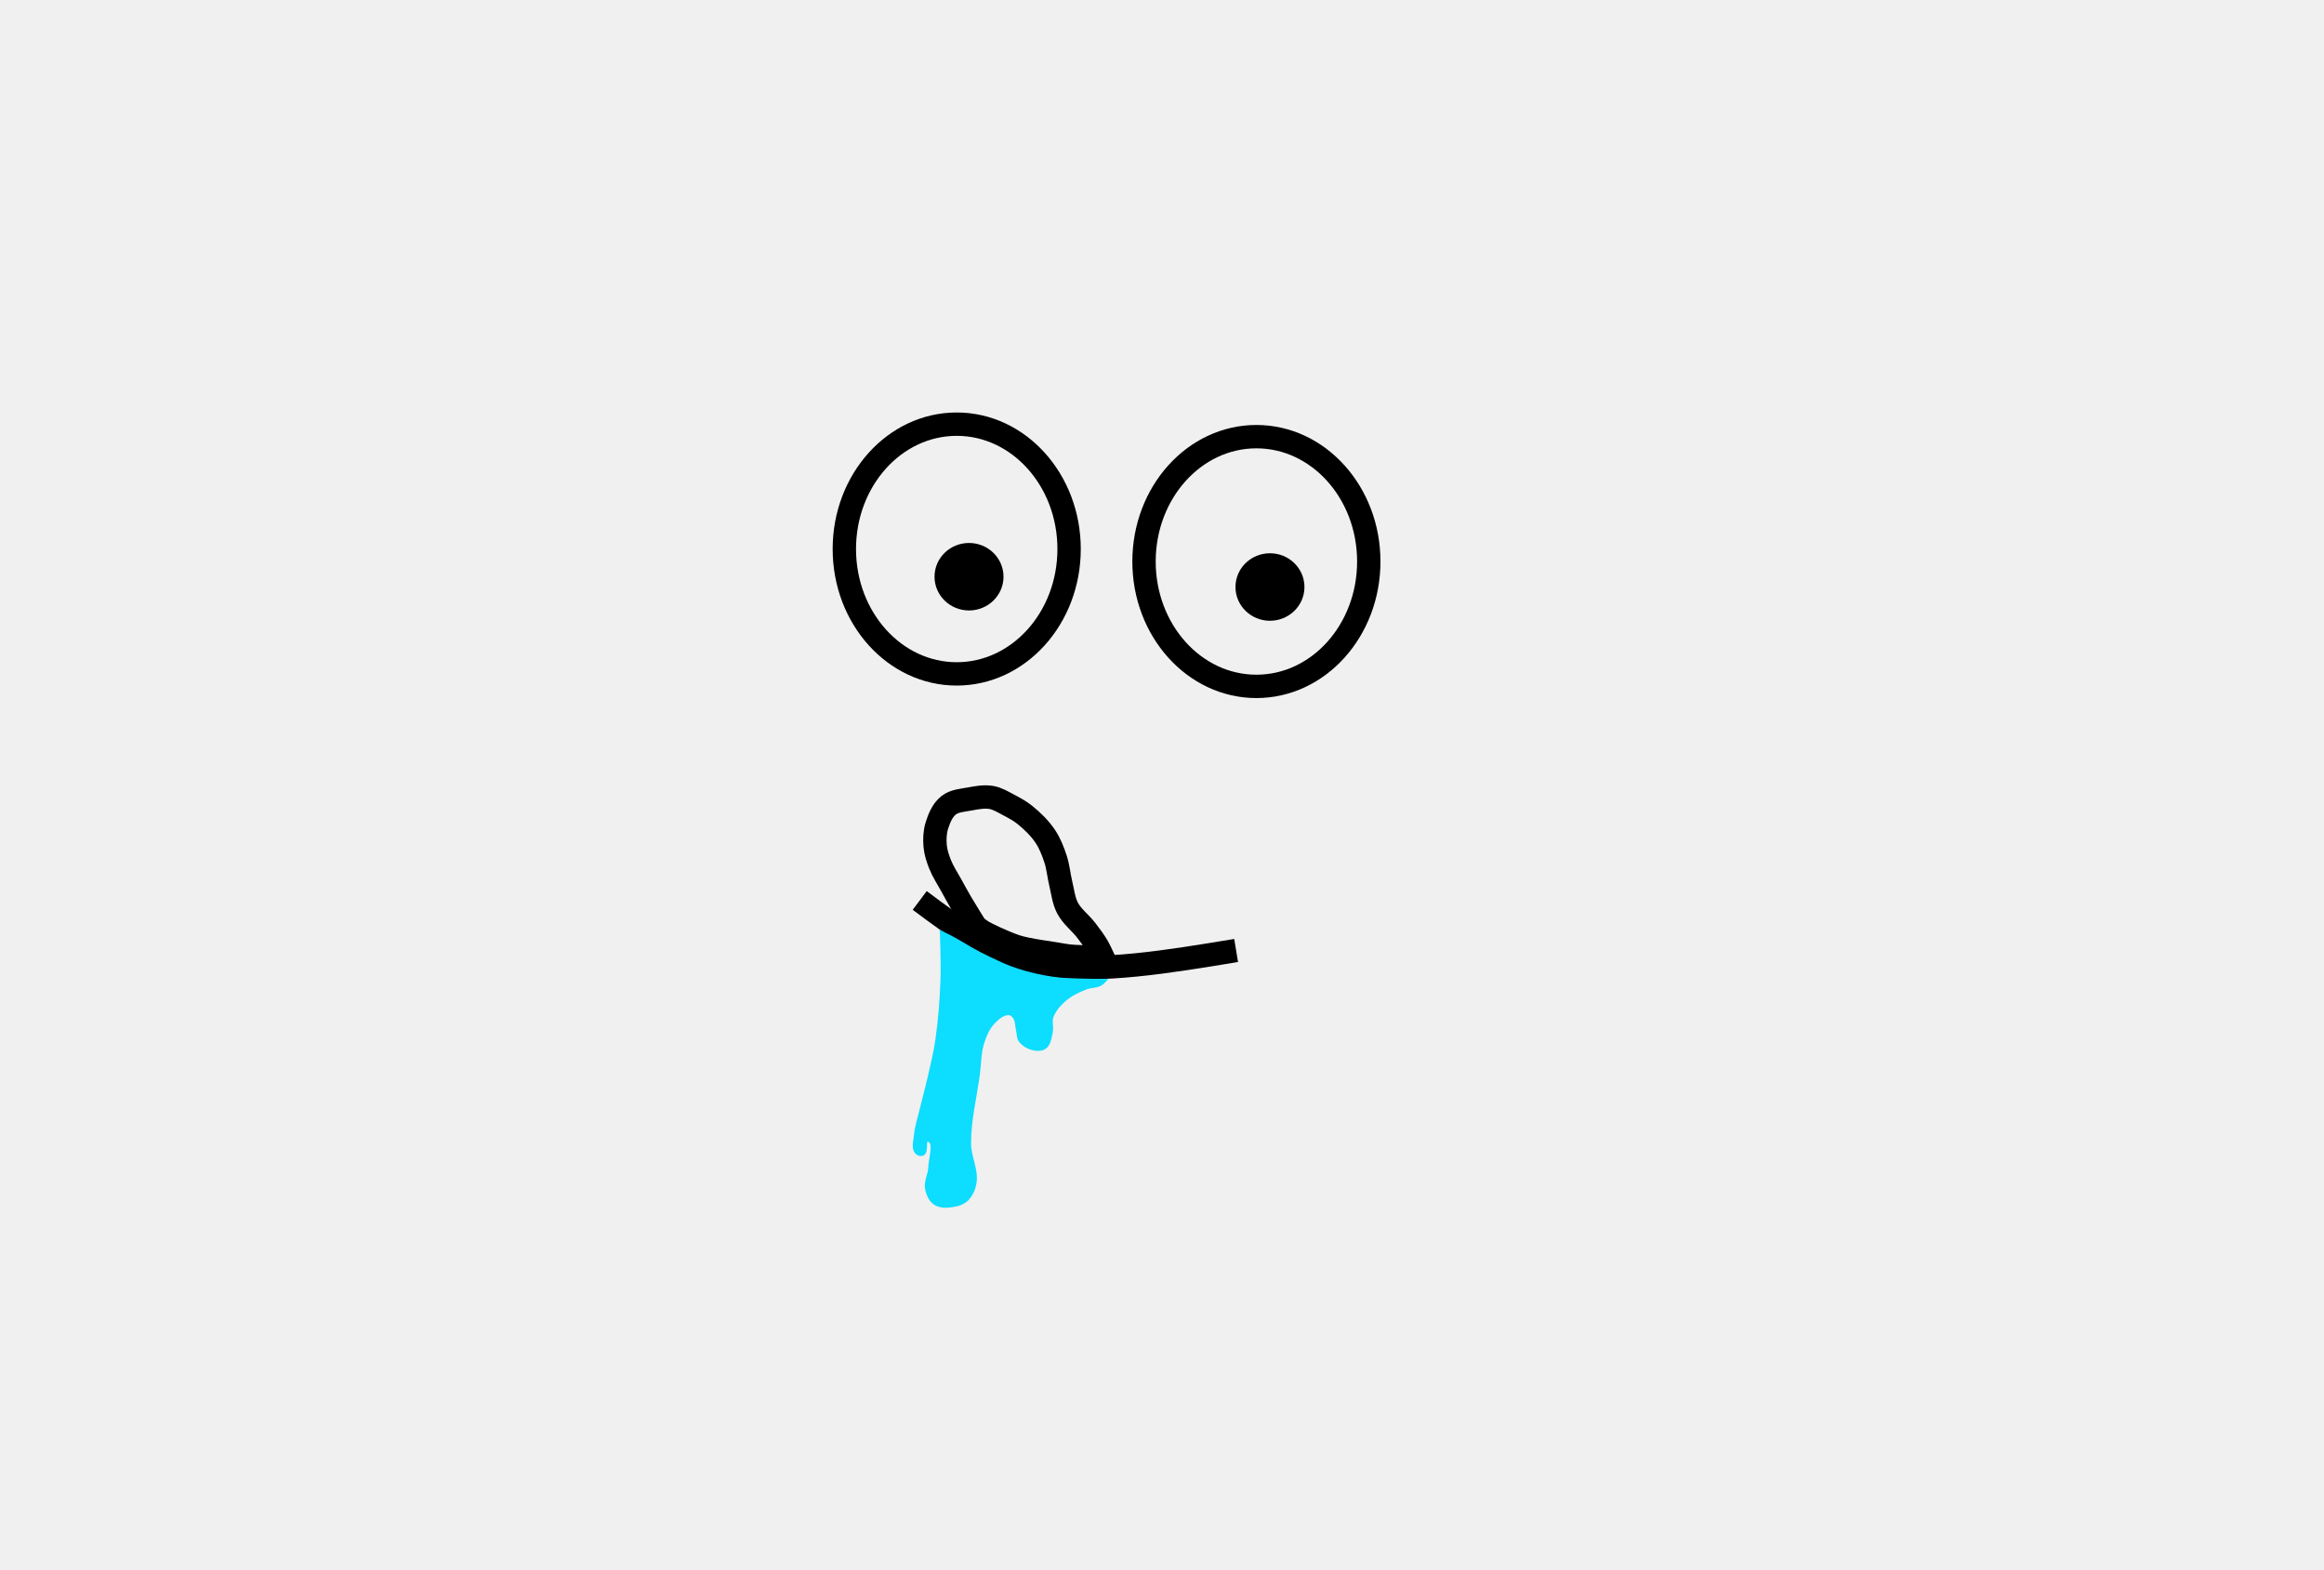
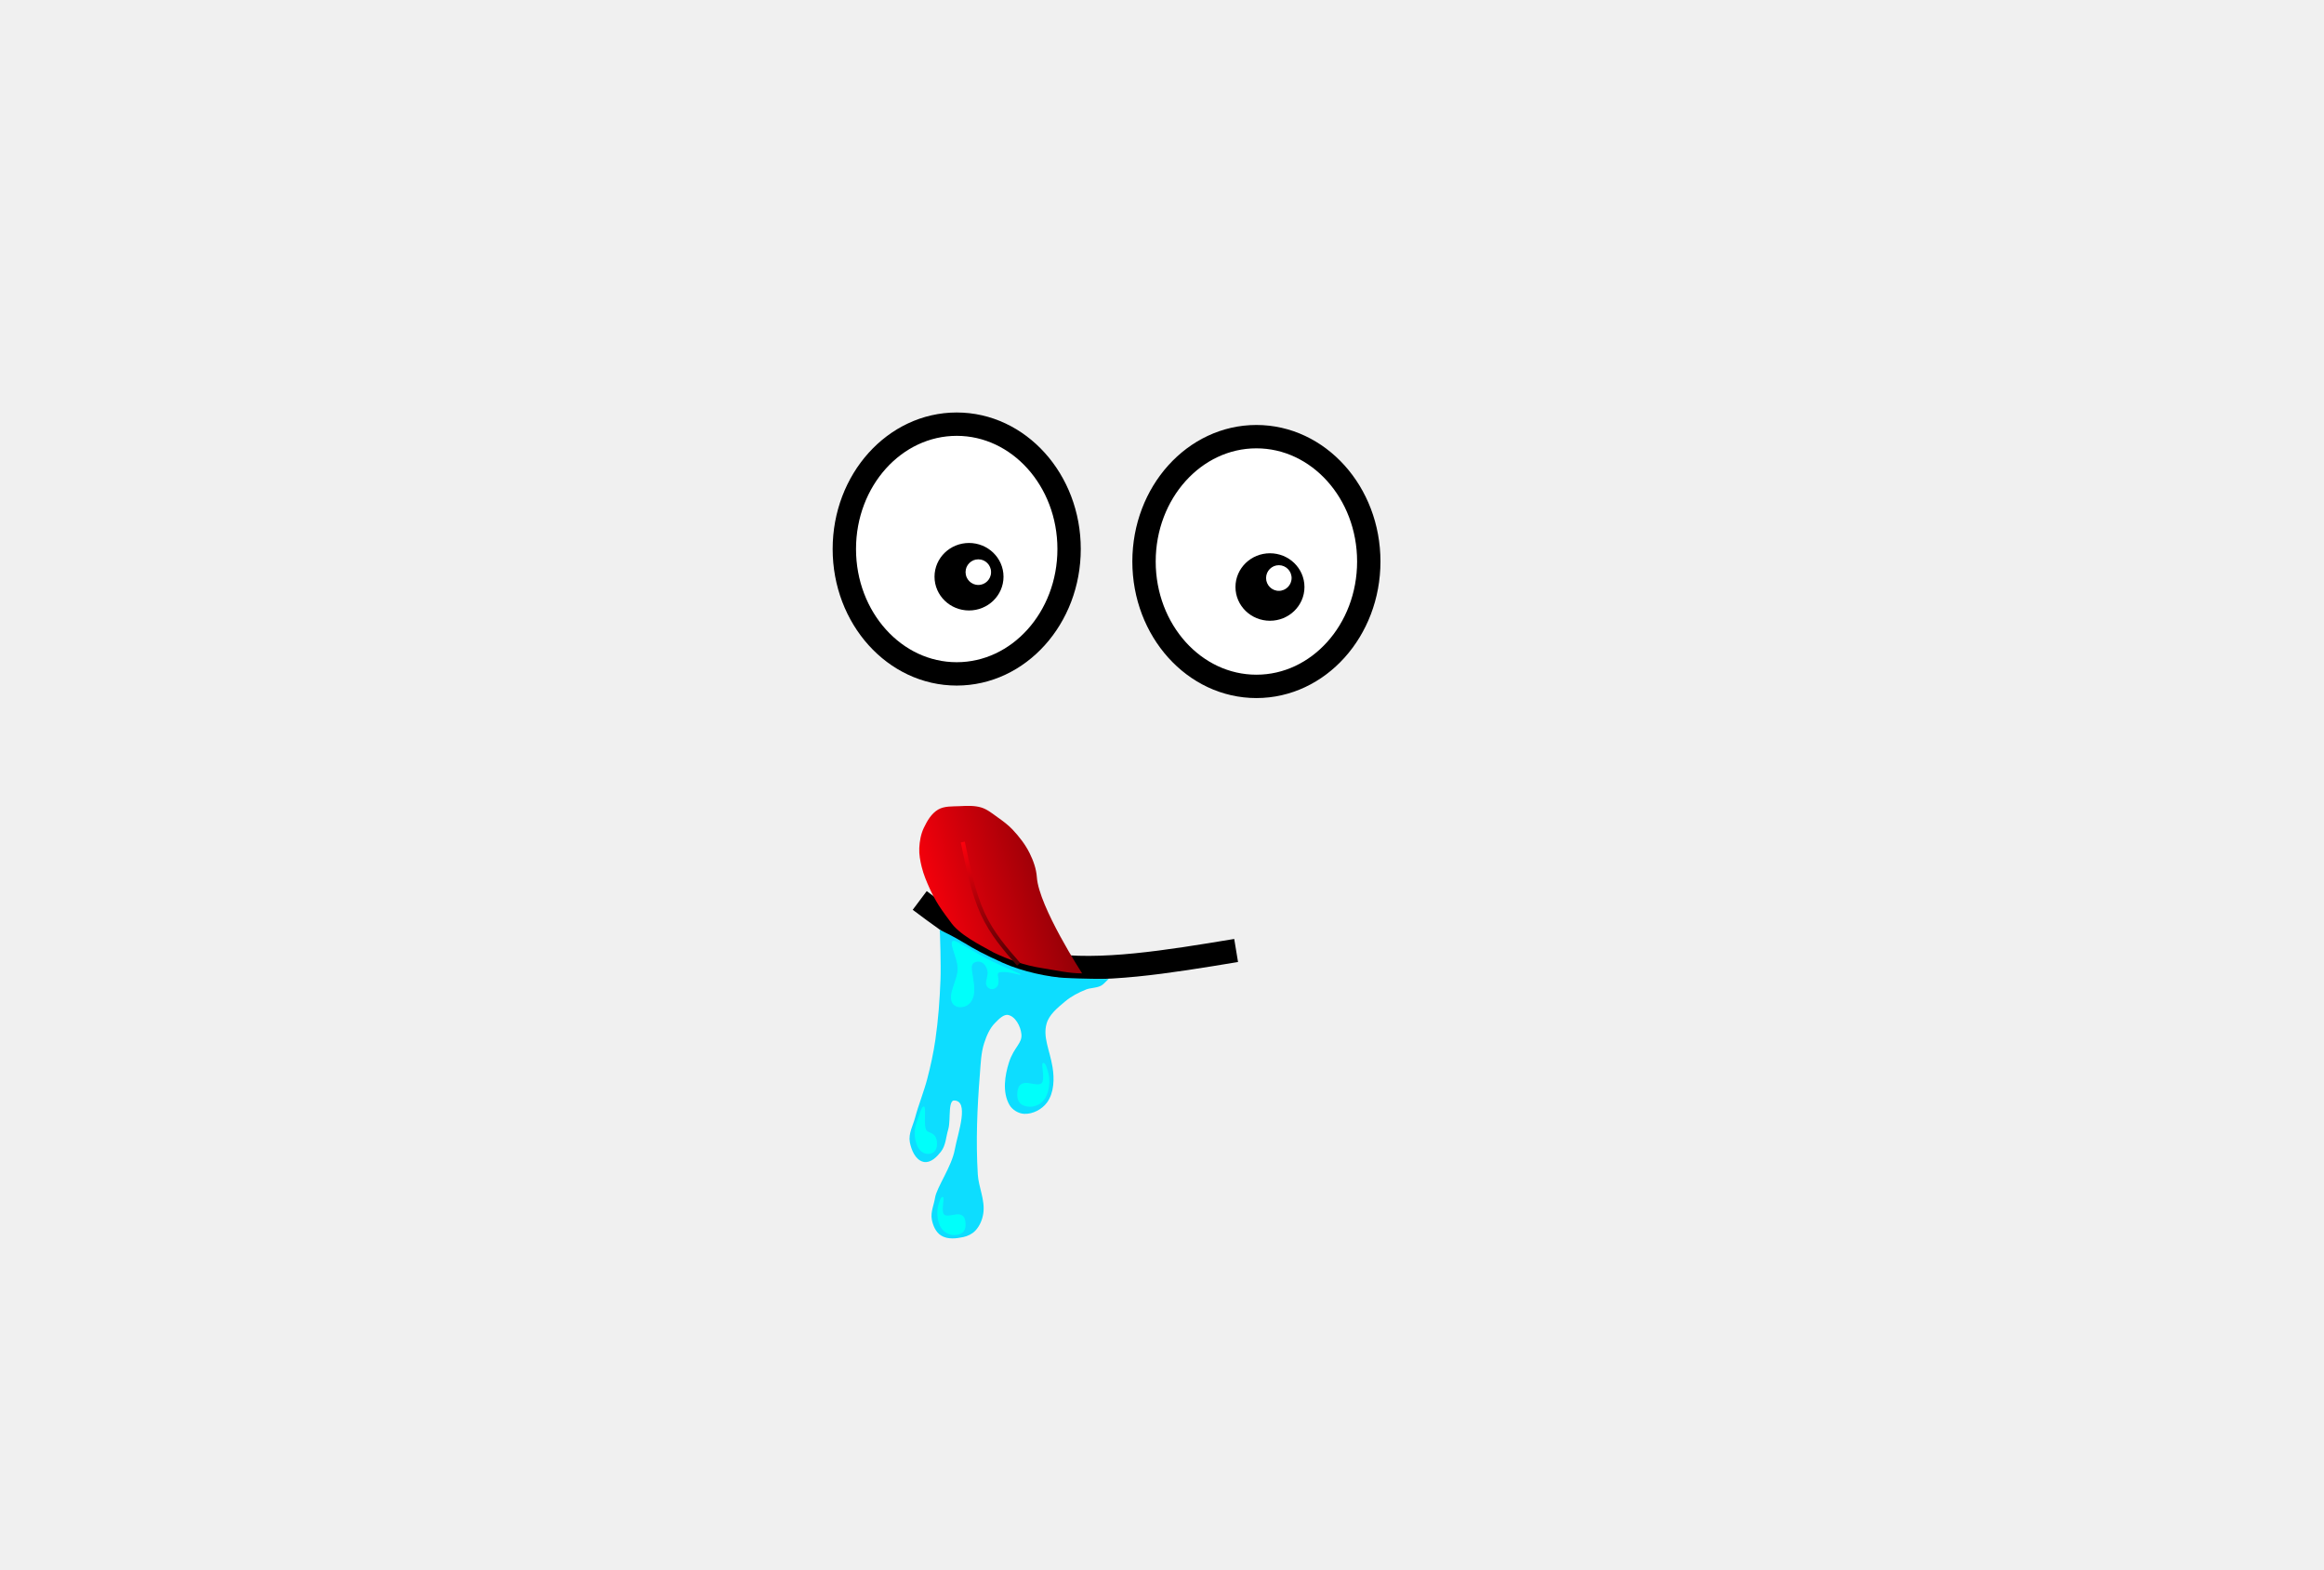
- <svg xmlns="http://www.w3.org/2000/svg" width="564" height="381" viewBox="0 0 149.225 100.806" version="1.1" id="svg6733">
+ <svg xmlns="http://www.w3.org/2000/svg" xmlns:xlink="http://www.w3.org/1999/xlink" width="564" height="381" viewBox="0 0 149.225 100.806" version="1.1" id="svg6733">
  <defs id="defs6727">
-     </defs>
+     <linearGradient id="linearGradient4506">
+       <stop style="stop-color:#ff000c;stop-opacity:1" offset="0" id="stop4502" />
+       <stop style="stop-color:#000000;stop-opacity:1" offset="1" id="stop4504" />
+     </linearGradient>
+     <linearGradient xlink:href="#linearGradient4506" id="linearGradient4510" gradientUnits="userSpaceOnUse" x1="58.523" y1="253.32" x2="79.484" y2="247.774" />
+     <linearGradient xlink:href="#linearGradient4506" id="linearGradient4518" x1="61.809" y1="250.189" x2="66.744" y2="261.198" gradientUnits="userSpaceOnUse" />
+   </defs>
  <g id="layer1" transform="translate(0,-196.1937)">
-     <ellipse style="opacity:1;fill:none;fill-opacity:1;stroke:#000000;stroke-width:1.5;stroke-miterlimit:4;stroke-dasharray:none;stroke-opacity:1" id="path7293" cx="61.431" cy="231.449" rx="7.216" ry="8.018" />
-     <ellipse style="opacity:1;fill:none;fill-opacity:1;stroke:#000000;stroke-width:1.5;stroke-miterlimit:4;stroke-dasharray:none;stroke-opacity:1" id="path7293-6" cx="80.674" cy="232.251" rx="7.216" ry="8.018" />
+     <ellipse style="opacity:1;fill:#ffffff;fill-opacity:1;stroke:#000000;stroke-width:1.5;stroke-miterlimit:4;stroke-dasharray:none;stroke-opacity:1" id="path7293" cx="61.431" cy="231.449" rx="7.216" ry="8.018" />
+     <ellipse style="opacity:1;fill:#ffffff;fill-opacity:1;stroke:#000000;stroke-width:1.5;stroke-miterlimit:4;stroke-dasharray:none;stroke-opacity:1" id="path7293-6" cx="80.674" cy="232.251" rx="7.216" ry="8.018" />
    <ellipse style="opacity:1;fill:#000000;fill-opacity:1;stroke:#000000;stroke-width:1.5;stroke-miterlimit:4;stroke-dasharray:none;stroke-opacity:1" id="path7310" cx="62.221" cy="233.227" rx="1.465" ry="1.417" />
    <ellipse style="opacity:1;fill:#000000;fill-opacity:1;stroke:#000000;stroke-width:1.5;stroke-miterlimit:4;stroke-dasharray:none;stroke-opacity:1" id="path7310-3" cx="81.545" cy="233.888" rx="1.465" ry="1.417" />
    <path style="fill:none;stroke:#000000;stroke-width:1.5;stroke-linecap:butt;stroke-linejoin:miter;stroke-miterlimit:4;stroke-dasharray:none;stroke-opacity:1" d="m 59.056,254.015 c 2.394,1.795 4.788,3.591 8.174,4.126 3.386,0.535 7.764,-0.189 12.142,-0.913" id="path7327" />
-     <path style="fill:none;stroke:#000000;stroke-width:1.5;stroke-linecap:butt;stroke-linejoin:miter;stroke-miterlimit:4;stroke-dasharray:none;stroke-opacity:1" d="m 62.647,255.693 c 0,0 -0.637,-1.016 -0.94,-1.534 -0.22,-0.376 -0.43,-0.758 -0.639,-1.141 -0.24,-0.439 -0.522,-0.858 -0.706,-1.323 -0.15,-0.381 -0.282,-0.778 -0.317,-1.186 -0.038,-0.44 -0.017,-0.899 0.117,-1.32 0.151,-0.473 0.361,-0.979 0.752,-1.286 0.365,-0.288 0.879,-0.317 1.336,-0.401 0.461,-0.085 0.941,-0.179 1.403,-0.1 0.401,0.068 0.759,0.296 1.119,0.484 0.366,0.191 0.732,0.391 1.052,0.651 0.483,0.393 0.938,0.837 1.286,1.353 0.301,0.446 0.5,0.959 0.668,1.47 0.167,0.508 0.207,1.05 0.334,1.57 0.129,0.528 0.182,1.089 0.434,1.57 0.29,0.553 0.822,0.942 1.203,1.437 0.241,0.313 0.48,0.63 0.685,0.969 0.139,0.23 0.367,0.718 0.367,0.718 v 0 c 0,0 -1.687,0.067 -2.472,-0.084 -0.785,-0.15 -2.339,-0.317 -3.124,-0.585 -0.785,-0.267 -1.888,-0.802 -2.105,-0.935 -0.217,-0.134 -0.455,-0.329 -0.455,-0.329 z" id="path7333" />
-     <path style="fill:#0dddff;fill-opacity:1;stroke:#0dddff;stroke-width:0.265;stroke-linecap:butt;stroke-linejoin:miter;stroke-miterlimit:4;stroke-dasharray:none;stroke-opacity:1" d="m 60.488,256.144 c 0,0 0.07,1.983 0.033,2.974 -0.048,1.295 -0.144,2.592 -0.331,3.874 -0.123,0.844 -0.33,1.673 -0.52,2.504 -0.159,0.696 -0.357,1.383 -0.52,2.079 -0.118,0.502 -0.286,0.998 -0.331,1.512 -0.031,0.361 -0.182,0.806 0.047,1.087 0.082,0.101 0.264,0.156 0.378,0.095 0.28,-0.15 0.004,-0.937 0.319,-0.898 0.597,0.074 0.19,1.195 0.173,1.796 -0.013,0.453 -0.289,0.899 -0.206,1.345 0.066,0.356 0.232,0.751 0.54,0.942 0.376,0.233 0.892,0.172 1.324,0.078 0.262,-0.057 0.525,-0.183 0.709,-0.378 0.26,-0.278 0.419,-0.663 0.472,-1.039 0.117,-0.82 -0.347,-1.631 -0.355,-2.46 -0.013,-1.508 0.368,-2.994 0.567,-4.488 0.09,-0.678 0.071,-1.382 0.283,-2.032 0.155,-0.476 0.36,-0.964 0.709,-1.323 0.266,-0.273 0.611,-0.574 0.992,-0.567 0.149,0.003 0.291,0.116 0.378,0.236 0.191,0.263 0.157,0.63 0.236,0.945 0.047,0.189 0.026,0.41 0.142,0.567 0.197,0.268 0.525,0.451 0.85,0.52 0.233,0.049 0.521,0.052 0.709,-0.095 0.268,-0.208 0.306,-0.613 0.378,-0.945 0.07,-0.324 -0.064,-0.68 0.047,-0.992 0.151,-0.424 0.466,-0.788 0.803,-1.087 0.393,-0.349 0.882,-0.584 1.37,-0.78 0.301,-0.121 0.654,-0.092 0.945,-0.236 0.09,-0.045 0.236,-0.189 0.236,-0.189 0,0 -1.312,-0.009 -2.415,-0.059 -1.102,-0.05 -2.862,-0.419 -4.115,-0.987 -1.253,-0.568 -1.771,-0.852 -2.489,-1.286 -0.718,-0.434 -1.361,-0.736 -1.361,-0.736 z" id="path7335" />
+     <path style="fill:url(#linearGradient4510);fill-opacity:1;stroke:#ff0d16;stroke-width:0;stroke-linecap:butt;stroke-linejoin:miter;stroke-miterlimit:4;stroke-dasharray:none;stroke-opacity:1;fill-rule:nonzero" d="m 61.013,255.366 c 0,0 -0.512,-0.675 -0.735,-1.034 -0.212,-0.341 -0.407,-0.695 -0.573,-1.062 -0.206,-0.455 -0.403,-0.92 -0.522,-1.406 -0.098,-0.397 -0.175,-0.809 -0.156,-1.218 0.021,-0.441 0.103,-0.893 0.292,-1.292 0.213,-0.449 0.489,-0.922 0.917,-1.174 0.401,-0.236 0.913,-0.197 1.378,-0.219 0.468,-0.022 0.956,-0.051 1.404,0.088 0.388,0.121 0.712,0.395 1.044,0.63 0.337,0.238 0.673,0.486 0.956,0.786 0.426,0.454 0.818,0.955 1.094,1.513 0.239,0.482 0.429,1.009 0.465,1.546 0.128,1.89 2.906,6.173 2.906,6.173 -0.813,0.009 -1.779,-0.215 -2.567,-0.336 -1.116,-0.171 -2.157,-0.543 -3.114,-1.003 -0.914,-0.507 -2.23,-1.153 -2.788,-1.993 z" id="path7333" />
+     <path style="fill:#0dddff;fill-opacity:1;stroke:#0dddff;stroke-width:0.265;stroke-linecap:butt;stroke-linejoin:miter;stroke-miterlimit:4;stroke-dasharray:none;stroke-opacity:1" d="m 60.488,256.144 c 0,0 0.07,1.983 0.033,2.974 -0.048,1.295 -0.144,2.592 -0.331,3.874 -0.123,0.844 -0.305,1.679 -0.52,2.504 -0.221,0.85 -0.562,1.665 -0.787,2.513 -0.132,0.499 -0.428,1.005 -0.331,1.512 0.088,0.456 0.328,1.057 0.782,1.153 0.376,0.08 0.743,-0.305 0.979,-0.607 0.295,-0.376 0.299,-0.908 0.44,-1.365 0.202,-0.655 -0.099,-2.059 0.58,-1.972 1.098,0.141 0.299,2.231 0.101,3.321 -0.198,1.094 -1.165,2.443 -1.265,3.085 -0.069,0.448 -0.289,0.899 -0.206,1.345 0.066,0.356 0.232,0.751 0.54,0.942 0.376,0.233 0.892,0.172 1.324,0.078 0.262,-0.057 0.525,-0.183 0.709,-0.378 0.26,-0.278 0.419,-0.663 0.472,-1.039 0.117,-0.82 -0.304,-1.633 -0.355,-2.46 -0.132,-2.15 -0.039,-4.313 0.133,-6.46 0.054,-0.682 0.071,-1.382 0.283,-2.032 0.155,-0.476 0.36,-0.964 0.709,-1.323 0.266,-0.273 0.62,-0.649 0.992,-0.567 0.533,0.118 0.889,0.795 0.946,1.339 0.071,0.676 -0.494,0.904 -0.803,1.875 -0.264,0.829 -0.416,1.852 0.012,2.61 0.163,0.289 0.519,0.506 0.85,0.52 0.501,0.021 1.051,-0.268 1.347,-0.673 0.431,-0.593 0.45,-1.45 0.331,-2.173 -0.18,-1.095 -0.643,-1.936 -0.376,-2.86 0.179,-0.62 0.743,-1.073 1.238,-1.488 0.403,-0.337 0.882,-0.584 1.37,-0.78 0.301,-0.121 0.654,-0.092 0.945,-0.236 0.09,-0.045 0.236,-0.189 0.236,-0.189 0,0 -1.312,-0.009 -2.415,-0.059 -1.102,-0.05 -2.862,-0.419 -4.115,-0.987 -1.253,-0.568 -1.771,-0.852 -2.489,-1.286 -0.718,-0.434 -1.361,-0.736 -1.361,-0.736 z" id="path7335" />
+     <path style="fill:none;stroke:url(#linearGradient4518);stroke-width:0.265px;stroke-linecap:butt;stroke-linejoin:miter;stroke-opacity:1" d="m 61.821,250.265 c 0.338,1.637 0.676,3.273 1.273,4.582 0.598,1.309 1.456,2.288 2.313,3.268" id="path4490" />
+     <path style="fill:#00fffa;fill-opacity:1;stroke:#00fffa;stroke-width:0.1;stroke-linecap:butt;stroke-linejoin:miter;stroke-miterlimit:4;stroke-dasharray:none;stroke-opacity:1" d="m 58.927,268.208 c -0.039,0.115 -0.119,0.344 -0.139,0.596 -0.021,0.252 0.017,0.529 0.08,0.744 0.064,0.215 0.157,0.38 0.264,0.491 0.107,0.111 0.23,0.173 0.361,0.194 0.131,0.021 0.281,-1.3e-4 0.386,-0.063 0.105,-0.063 0.191,-0.178 0.223,-0.349 0.032,-0.171 0.011,-0.423 -0.056,-0.566 -0.066,-0.143 -0.207,-0.234 -0.348,-0.29 -0.141,-0.056 -0.294,-0.084 -0.34,-0.451 -0.046,-0.367 0.015,-1.072 -0.032,-1.199 -0.047,-0.127 -0.203,0.326 -0.281,0.552 -0.078,0.226 -0.078,0.226 -0.117,0.341 z" id="path4520" />
+     <path style="fill:#00fffa;fill-opacity:1;stroke:#00fffa;stroke-width:0.1;stroke-linecap:butt;stroke-linejoin:miter;stroke-miterlimit:4;stroke-dasharray:none;stroke-opacity:1" d="m 60.379,273.337 c -0.039,0.115 -0.119,0.344 -0.139,0.596 -0.021,0.252 0.017,0.532 0.083,0.749 0.066,0.217 0.169,0.394 0.309,0.52 0.14,0.126 0.327,0.218 0.519,0.244 0.192,0.026 0.406,-0.016 0.536,-0.086 0.13,-0.07 0.219,-0.189 0.251,-0.36 0.032,-0.171 0.011,-0.425 -0.056,-0.566 -0.066,-0.142 -0.207,-0.234 -0.456,-0.212 -0.249,0.022 -0.703,0.178 -0.857,-0.022 -0.155,-0.2 -0.052,-0.741 -0.034,-0.961 0.018,-0.22 -0.048,-0.118 -0.082,-0.068 -0.033,0.051 -0.033,0.051 -0.073,0.165 z" id="path4520-9" />
+     <path style="fill:#00fffa;fill-opacity:1;stroke:#00fffa;stroke-width:0.114;stroke-linecap:butt;stroke-linejoin:miter;stroke-miterlimit:4;stroke-dasharray:none;stroke-opacity:1" d="m 67.158,264.774 c 0.045,0.132 0.134,0.396 0.158,0.685 0.024,0.29 -0.019,0.612 -0.094,0.861 -0.075,0.249 -0.192,0.453 -0.351,0.598 -0.158,0.144 -0.37,0.25 -0.588,0.28 -0.218,0.03 -0.46,-0.018 -0.607,-0.098 -0.147,-0.08 -0.248,-0.218 -0.285,-0.414 -0.036,-0.197 -0.012,-0.488 0.064,-0.652 0.076,-0.163 0.235,-0.268 0.516,-0.243 0.282,0.025 0.797,0.205 0.973,-0.025 0.176,-0.23 0.059,-0.852 0.038,-1.105 -0.021,-0.253 0.055,-0.136 0.093,-0.078 0.038,0.059 0.038,0.059 0.083,0.19 z" id="path4520-9-4" />
+     <path style="fill:#00fffa;stroke:#00fffa;stroke-width:0.065;stroke-linecap:butt;stroke-linejoin:miter;stroke-opacity:1;stroke-miterlimit:4;stroke-dasharray:none;fill-opacity:1" d="m 65.231,258.647 c -0.317,-0.134 -0.952,-0.401 -1.573,-0.713 -0.621,-0.312 -1.228,-0.668 -1.673,-0.93 -0.445,-0.262 -0.729,-0.429 -0.813,-0.337 -0.084,0.092 0.033,0.443 0.15,0.802 0.117,0.359 0.234,0.727 0.184,1.139 -0.05,0.412 -0.267,0.868 -0.359,1.247 -0.092,0.379 -0.059,0.679 0.117,0.841 0.176,0.162 0.493,0.184 0.74,0.072 0.248,-0.111 0.426,-0.357 0.49,-0.685 0.064,-0.328 0.014,-0.741 -0.042,-1.086 -0.056,-0.345 -0.117,-0.624 -0.07,-0.805 0.047,-0.181 0.203,-0.265 0.365,-0.281 0.161,-0.017 0.329,0.034 0.465,0.173 0.136,0.139 0.242,0.368 0.237,0.607 -0.005,0.239 -0.122,0.49 -0.103,0.674 0.02,0.184 0.175,0.301 0.328,0.312 0.153,0.011 0.304,-0.084 0.368,-0.225 0.064,-0.142 0.042,-0.332 0.017,-0.487 -0.025,-0.156 -0.053,-0.278 0.056,-0.34 0.109,-0.061 0.354,-0.061 0.615,-0.025 0.262,0.036 0.54,0.109 0.679,0.145 0.139,0.036 0.139,0.036 -0.178,-0.097 z" id="path4560" />
+     <ellipse style="opacity:1;fill:#ffffff;fill-opacity:1;fill-rule:nonzero;stroke:#000000;stroke-width:0.083;stroke-miterlimit:4;stroke-dasharray:none;stroke-opacity:1" id="path4564" cx="62.818" cy="232.933" rx="0.861" ry="0.865" />
+     <ellipse style="opacity:1;fill:#ffffff;fill-opacity:1;fill-rule:nonzero;stroke:#000000;stroke-width:0.083;stroke-miterlimit:4;stroke-dasharray:none;stroke-opacity:1" id="path4564-2" cx="82.115" cy="233.311" rx="0.861" ry="0.865" />
  </g>
</svg>
